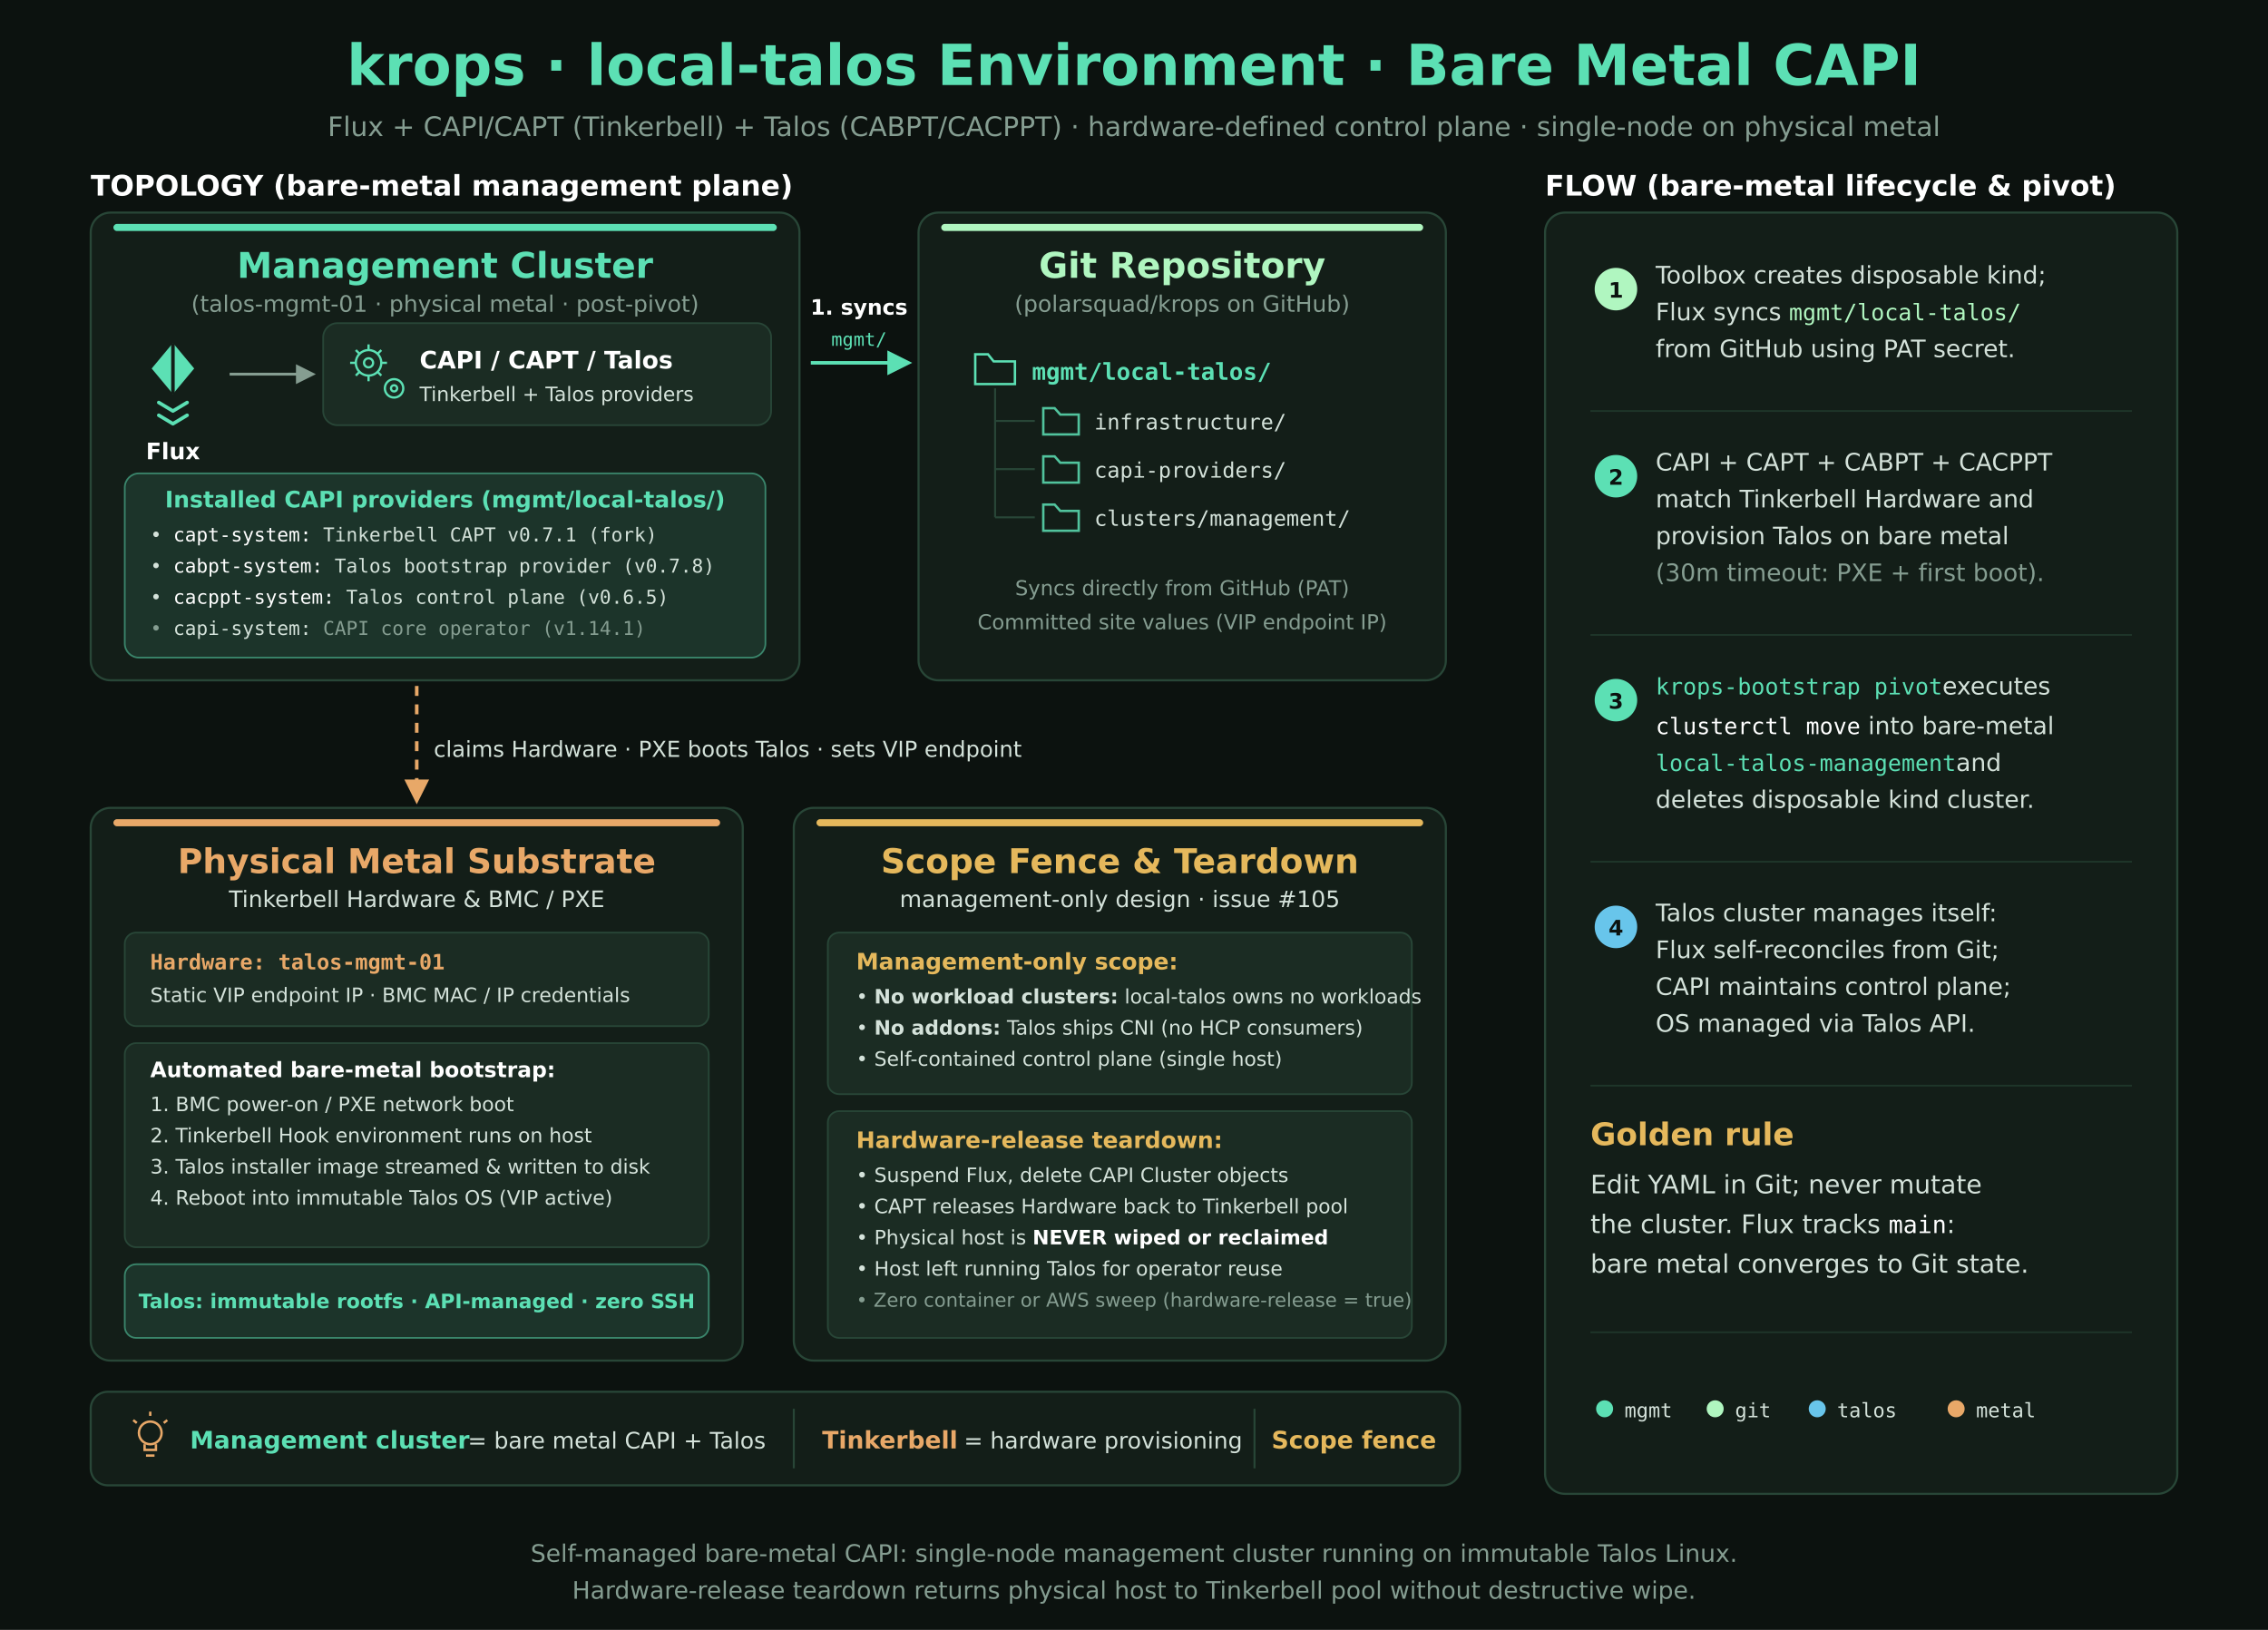
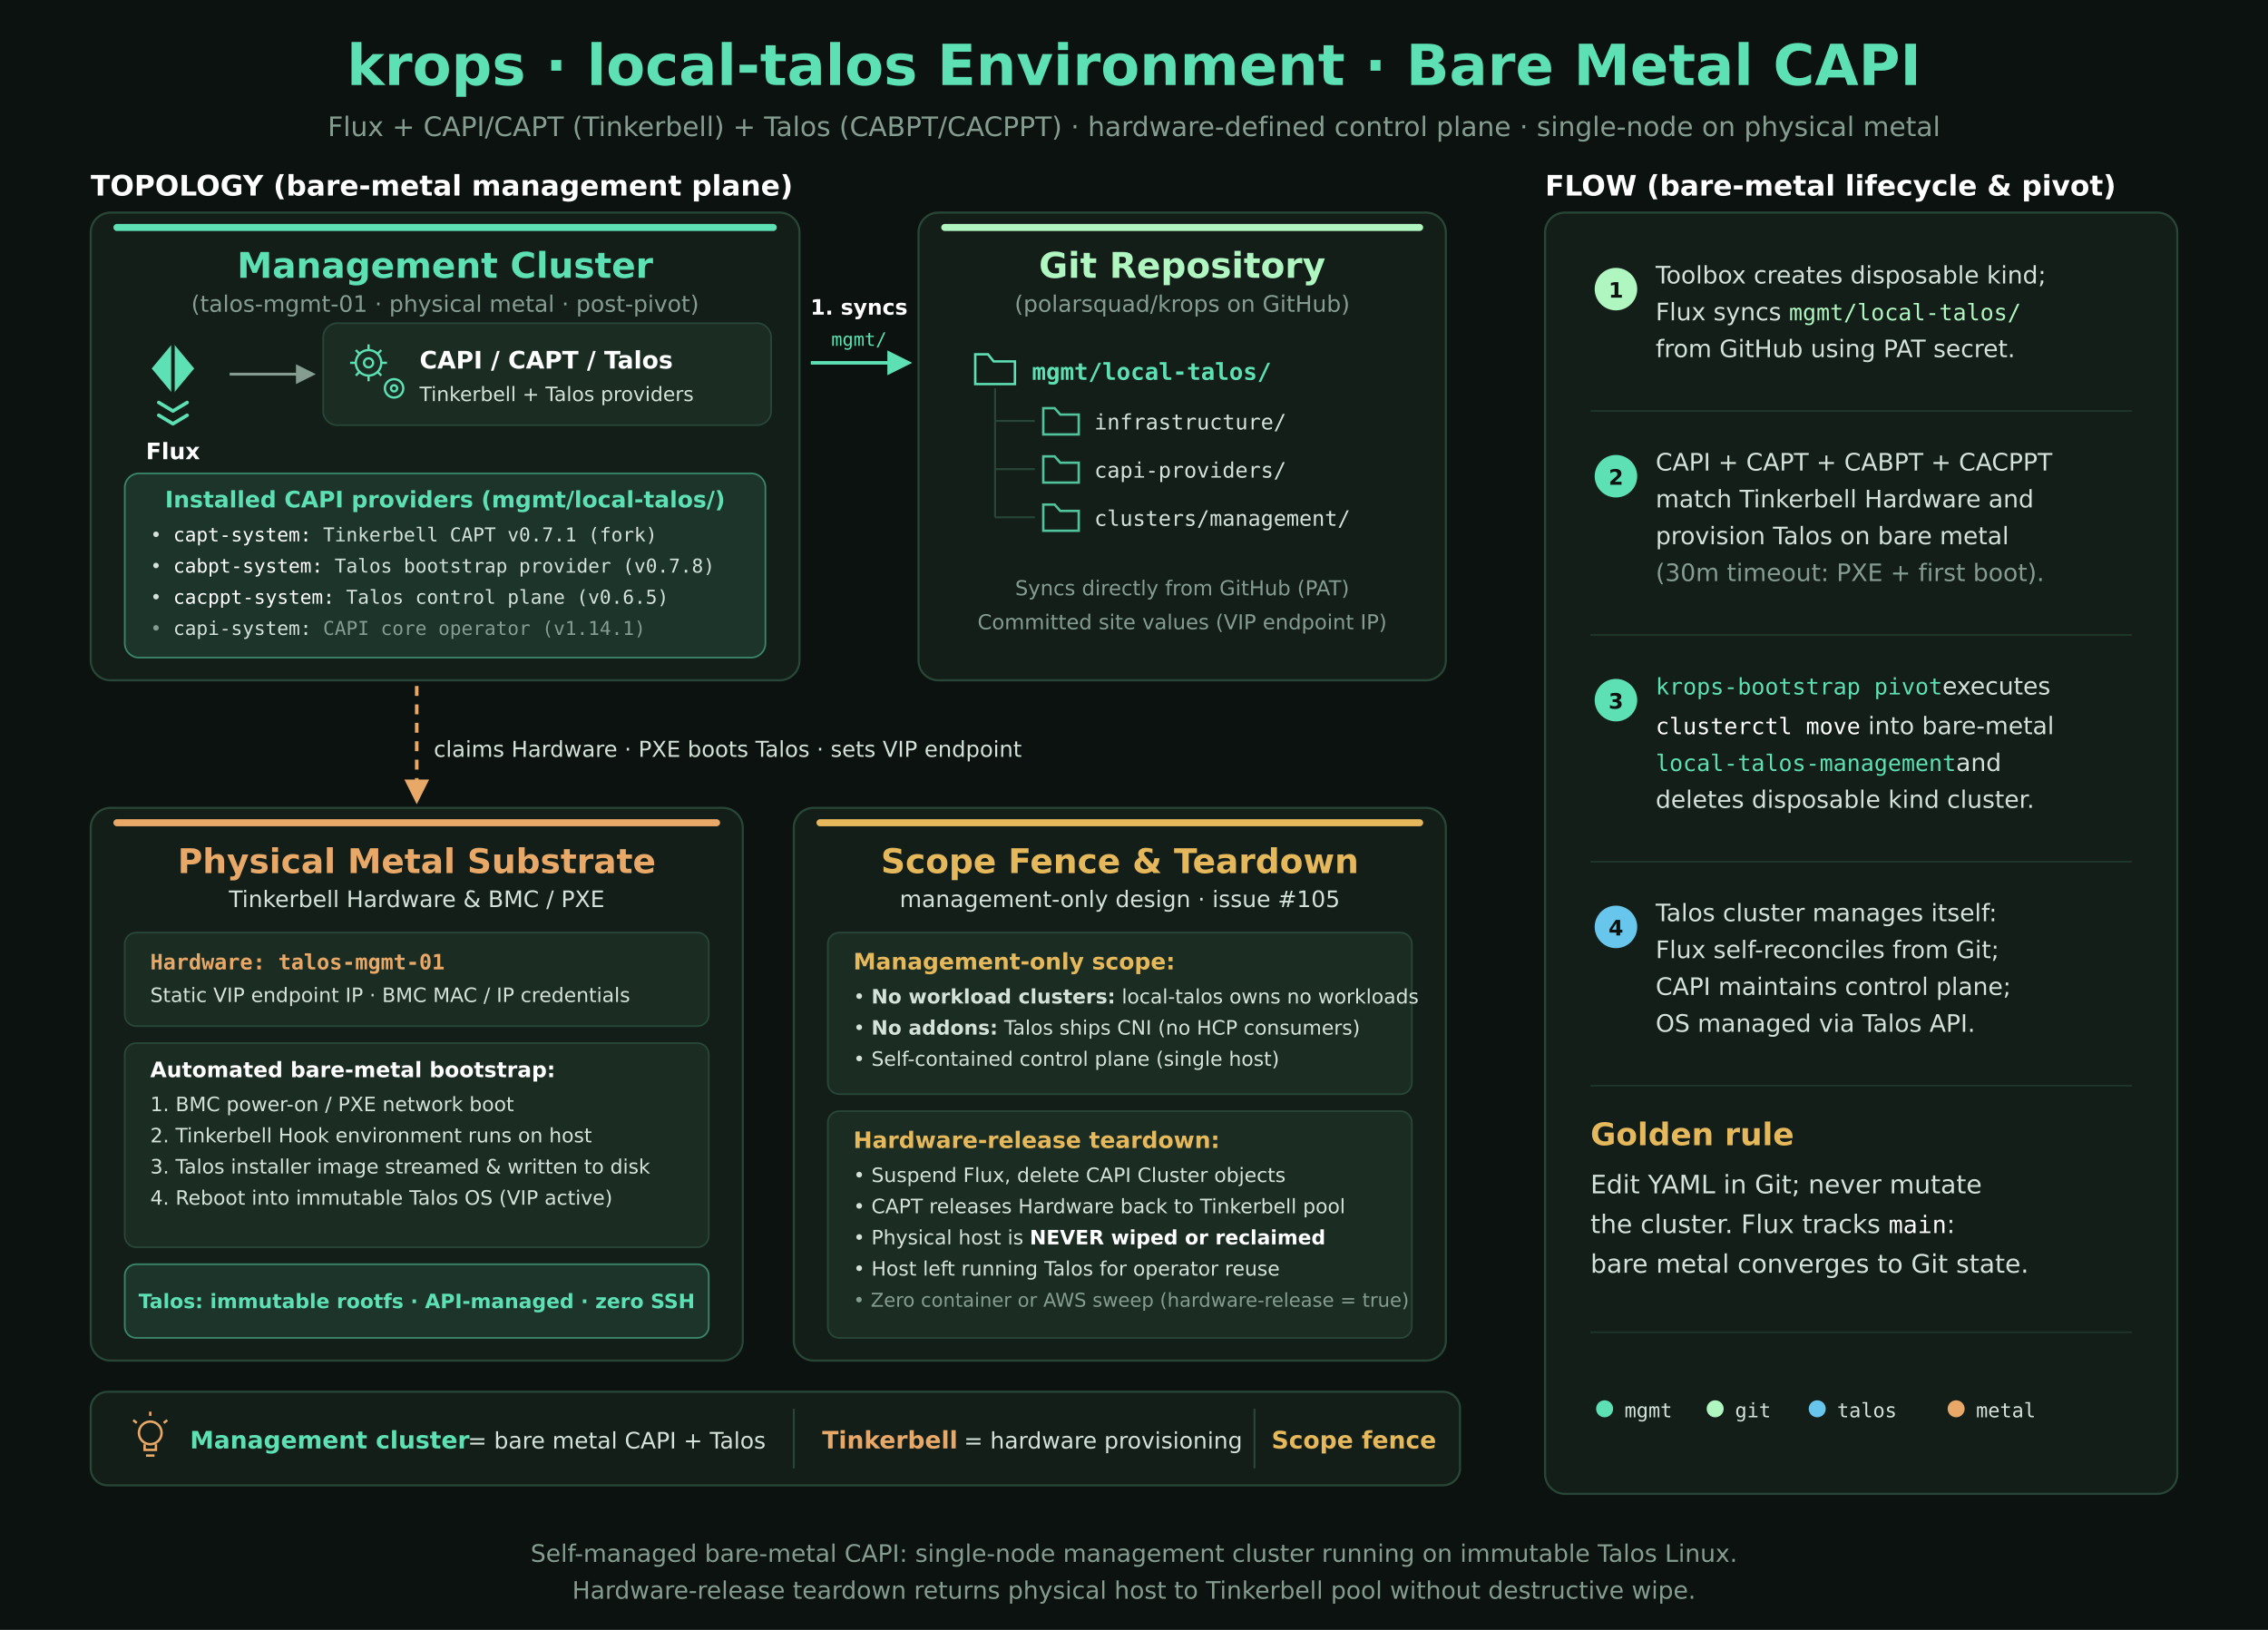
<svg xmlns="http://www.w3.org/2000/svg" width="1600" height="1150" viewBox="0 0 1600 1150">
  <defs>
    <marker id="arrow-teal" viewBox="0 0 10 10" refX="8" refY="5" markerWidth="7" markerHeight="7" orient="auto-start-reverse">
      <path d="M0,0 L10,5 L0,10 z" fill="#5CE0B4" />
    </marker>
    <marker id="arrow-gray" viewBox="0 0 10 10" refX="8" refY="5" markerWidth="7" markerHeight="7" orient="auto-start-reverse">
      <path d="M0,0 L10,5 L0,10 z" fill="#859D91" />
    </marker>
    <marker id="arrow-purple" viewBox="0 0 10 10" refX="8" refY="5" markerWidth="7" markerHeight="7" orient="auto-start-reverse">
      <path d="M0,0 L10,5 L0,10 z" fill="#B0F6C0" />
    </marker>
    <marker id="arrow-blue" viewBox="0 0 10 10" refX="8" refY="5" markerWidth="7" markerHeight="7" orient="auto-start-reverse">
      <path d="M0,0 L10,5 L0,10 z" fill="#68C5EB" />
    </marker>
    <marker id="arrow-amber" viewBox="0 0 10 10" refX="8" refY="5" markerWidth="7" markerHeight="7" orient="auto-start-reverse">
      <path d="M0,0 L10,5 L0,10 z" fill="#E8A868" />
    </marker>
  </defs>
  <rect width="1600" height="1150" fill="#0C120F" />
  <text x="800" y="60" text-anchor="middle" font-family="DejaVu Sans" font-size="40" font-weight="bold" fill="#5CE0B4">krops · local-talos Environment · Bare Metal CAPI</text>
  <text x="800" y="96" text-anchor="middle" font-family="DejaVu Sans" font-size="19" fill="#859D91">Flux + CAPI/CAPT (Tinkerbell) + Talos (CABPT/CACPPT) · hardware-defined control plane · single-node on physical metal</text>
  <text x="64" y="138" font-family="DejaVu Sans" font-size="20" font-weight="bold" fill="#FFFFFF">TOPOLOGY (bare-metal management plane)</text>
  <text x="1090" y="138" font-family="DejaVu Sans" font-size="20" font-weight="bold" fill="#FFFFFF">FLOW (bare-metal lifecycle &amp; pivot)</text>
  <line x1="572" y1="256" x2="640" y2="256" stroke="#5CE0B4" stroke-width="2.5" marker-end="url(#arrow-teal)" />
  <text x="606" y="222" text-anchor="middle" font-family="DejaVu Sans" font-size="15" font-weight="bold" fill="#FFFFFF">1. syncs</text>
  <text x="606" y="244" text-anchor="middle" font-family="DejaVu Sans Mono" font-size="13" fill="#5CE0B4">mgmt/</text>
  <path d="M294,484 V564" fill="none" stroke="#E8A868" stroke-width="2.5" stroke-dasharray="7,6" marker-end="url(#arrow-amber)" />
  <text x="306" y="534" font-family="DejaVu Sans" font-size="15.5" fill="#D4E2DA">claims Hardware · PXE boots Talos · sets VIP endpoint</text>
  <rect x="64" y="150" width="500" height="330" rx="14" fill="#131E18" stroke="#284637" stroke-width="1.5" />
  <rect x="80" y="158" width="468" height="5" rx="2.5" fill="#5CE0B4" />
  <text x="314" y="196" text-anchor="middle" font-family="DejaVu Sans" font-size="25" font-weight="bold" fill="#5CE0B4">Management Cluster</text>
  <text x="314" y="220" text-anchor="middle" font-family="DejaVu Sans" font-size="16" fill="#859D91">(talos-mgmt-01 · physical metal · post-pivot)</text>
  <g transform="translate(122,260)">
    <path d="M0,-18 L15,0 L0,18 L-15,0 Z" fill="#5CE0B4" />
    <line x1="0" y1="-18" x2="0" y2="18" stroke="#131E18" stroke-width="2.5" />
    <path d="M-10,24 L0,30 L10,24" fill="none" stroke="#5CE0B4" stroke-width="2.5" stroke-linecap="round" stroke-linejoin="round" />
    <path d="M-10,33 L0,39 L10,33" fill="none" stroke="#5CE0B4" stroke-width="2.5" stroke-linecap="round" stroke-linejoin="round" />
  </g>
  <text x="122" y="324" text-anchor="middle" font-family="DejaVu Sans" font-size="16" font-weight="bold" fill="#FFFFFF">Flux</text>
  <line x1="162" y1="264" x2="220" y2="264" stroke="#859D91" stroke-width="2" marker-end="url(#arrow-gray)" />
  <rect x="228" y="228" width="316" height="72" rx="10" fill="#1B2C23" stroke="#284637" stroke-width="1.2" />
  <g stroke="#5CE0B4" stroke-width="1.6" fill="none">
    <circle cx="260" cy="256" r="9" />
    <circle cx="260" cy="256" r="3.2" />
    <g>
      <line x1="260" y1="243" x2="260" y2="247" />
      <line x1="260" y1="265" x2="260" y2="269" />
      <line x1="247" y1="256" x2="251" y2="256" />
      <line x1="269" y1="256" x2="273" y2="256" />
      <line x1="251" y1="247" x2="254" y2="250" />
      <line x1="266" y1="262" x2="269" y2="265" />
      <line x1="251" y1="265" x2="254" y2="262" />
      <line x1="266" y1="250" x2="269" y2="247" />
    </g>
    <circle cx="278" cy="274" r="6.5" />
    <circle cx="278" cy="274" r="2.2" />
  </g>
  <text x="296" y="260" font-family="DejaVu Sans" font-size="17" font-weight="bold" fill="#FFFFFF">CAPI / CAPT / Talos</text>
  <text x="296" y="283" font-family="DejaVu Sans" font-size="14" fill="#D4E2DA">Tinkerbell + Talos providers</text>
  <rect x="88" y="334" width="452" height="130" rx="10" fill="#5CE0B4" fill-opacity="0.12" stroke="#5CE0B4" stroke-opacity="0.5" stroke-width="1.2" />
  <text x="314" y="358" text-anchor="middle" font-family="DejaVu Sans" font-size="16" font-weight="bold" fill="#5CE0B4">Installed CAPI providers (mgmt/local-talos/)</text>
  <text x="106" y="382" font-family="DejaVu Sans Mono" font-size="13.5" fill="#D4E2DA">• <tspan fill="#FFFFFF">capt-system:</tspan> Tinkerbell CAPT v0.7.1 (fork)</text>
  <text x="106" y="404" font-family="DejaVu Sans Mono" font-size="13.5" fill="#D4E2DA">• <tspan fill="#FFFFFF">cabpt-system:</tspan> Talos bootstrap provider (v0.7.8)</text>
  <text x="106" y="426" font-family="DejaVu Sans Mono" font-size="13.5" fill="#D4E2DA">• <tspan fill="#FFFFFF">cacppt-system:</tspan> Talos control plane (v0.6.5)</text>
  <text x="106" y="448" font-family="DejaVu Sans Mono" font-size="13.5" fill="#859D91">• <tspan fill="#D4E2DA">capi-system:</tspan> CAPI core operator (v1.14.1)</text>
  <rect x="648" y="150" width="372" height="330" rx="14" fill="#131E18" stroke="#284637" stroke-width="1.5" />
  <rect x="664" y="158" width="340" height="5" rx="2.5" fill="#B0F6C0" />
  <text x="834" y="196" text-anchor="middle" font-family="DejaVu Sans" font-size="25" font-weight="bold" fill="#B0F6C0">Git Repository</text>
  <text x="834" y="220" text-anchor="middle" font-family="DejaVu Sans" font-size="16" fill="#859D91">(polarsquad/krops on GitHub)</text>
  <g fill="none" stroke-width="1.7">
    <path d="M688,250 h9 l4,5 h15 v16 h-28 z" stroke="#5CE0B4" />
    <path d="M736,288 h8 l4,4.5 h13 v14 h-25 z" stroke="#5CE0B4" stroke-opacity="0.85" />
    <path d="M736,322 h8 l4,4.5 h13 v14 h-25 z" stroke="#5CE0B4" stroke-opacity="0.85" />
    <path d="M736,356 h8 l4,4.5 h13 v14 h-25 z" stroke="#5CE0B4" stroke-opacity="0.85" />
  </g>
  <g stroke="#284637" stroke-width="1.4" fill="none">
    <path d="M702,274 V365 M702,297 h28 M702,331 h28 M702,365 h28" />
  </g>
  <text x="728" y="268" font-family="DejaVu Sans Mono" font-size="16.5" font-weight="bold" fill="#5CE0B4">mgmt/local-talos/</text>
  <text x="772" y="303" font-family="DejaVu Sans Mono" font-size="15" fill="#D4E2DA">infrastructure/</text>
  <text x="772" y="337" font-family="DejaVu Sans Mono" font-size="15" fill="#D4E2DA">capi-providers/</text>
  <text x="772" y="371" font-family="DejaVu Sans Mono" font-size="15" fill="#D4E2DA">clusters/management/</text>
  <text x="834" y="420" text-anchor="middle" font-family="DejaVu Sans" font-size="14.5" fill="#859D91">Syncs directly from GitHub (PAT)</text>
  <text x="834" y="444" text-anchor="middle" font-family="DejaVu Sans" font-size="14.5" fill="#859D91">Committed site values (VIP endpoint IP)</text>
  <rect x="64" y="570" width="460" height="390" rx="14" fill="#131E18" stroke="#284637" stroke-width="1.5" />
  <rect x="80" y="578" width="428" height="5" rx="2.5" fill="#E8A868" />
  <text x="294" y="616" text-anchor="middle" font-family="DejaVu Sans" font-size="24" font-weight="bold" fill="#E8A868">Physical Metal Substrate</text>
  <text x="294" y="640" text-anchor="middle" font-family="DejaVu Sans" font-size="16" fill="#D4E2DA">Tinkerbell Hardware &amp; BMC / PXE</text>
  <rect x="88" y="658" width="412" height="66" rx="8" fill="#1B2C23" stroke="#284637" stroke-width="1.2" />
  <text x="106" y="684" font-family="DejaVu Sans Mono" font-size="15" font-weight="bold" fill="#E8A868">Hardware: talos-mgmt-01</text>
  <text x="106" y="707" font-family="DejaVu Sans" font-size="14" fill="#D4E2DA">Static VIP endpoint IP · BMC MAC / IP credentials</text>
  <rect x="88" y="736" width="412" height="144" rx="8" fill="#1B2C23" stroke="#284637" stroke-width="1.2" />
  <text x="106" y="760" font-family="DejaVu Sans" font-size="15" font-weight="bold" fill="#FFFFFF">Automated bare-metal bootstrap:</text>
  <text x="106" y="784" font-family="DejaVu Sans" font-size="14" fill="#D4E2DA">1. BMC power-on / PXE network boot</text>
  <text x="106" y="806" font-family="DejaVu Sans" font-size="14" fill="#D4E2DA">2. Tinkerbell Hook environment runs on host</text>
  <text x="106" y="828" font-family="DejaVu Sans" font-size="14" fill="#D4E2DA">3. Talos installer image streamed &amp; written to disk</text>
  <text x="106" y="850" font-family="DejaVu Sans" font-size="14" fill="#D4E2DA">4. Reboot into immutable Talos OS (VIP active)</text>
  <rect x="88" y="892" width="412" height="52" rx="8" fill="#5CE0B4" fill-opacity="0.12" stroke="#5CE0B4" stroke-opacity="0.5" stroke-width="1.2" />
  <text x="294" y="923" text-anchor="middle" font-family="DejaVu Sans" font-size="14" font-weight="bold" fill="#5CE0B4">Talos: immutable rootfs · API-managed · zero SSH</text>
  <rect x="560" y="570" width="460" height="390" rx="14" fill="#131E18" stroke="#284637" stroke-width="1.5" />
  <rect x="576" y="578" width="428" height="5" rx="2.5" fill="#E5B85C" />
  <text x="790" y="616" text-anchor="middle" font-family="DejaVu Sans" font-size="24" font-weight="bold" fill="#E5B85C">Scope Fence &amp; Teardown</text>
  <text x="790" y="640" text-anchor="middle" font-family="DejaVu Sans" font-size="16" fill="#D4E2DA">management-only design · issue #105</text>
  <rect x="584" y="658" width="412" height="114" rx="8" fill="#1B2C23" stroke="#284637" stroke-width="1.2" />
-   <text x="604" y="684" font-family="DejaVu Sans" font-size="16" font-weight="bold" fill="#E5B85C">Management-only scope:</text>
-   <text x="604" y="708" font-family="DejaVu Sans" font-size="14" fill="#D4E2DA">• <tspan font-weight="bold">No workload clusters:</tspan> local-talos owns no workloads</text>
-   <text x="604" y="730" font-family="DejaVu Sans" font-size="14" fill="#D4E2DA">• <tspan font-weight="bold">No addons:</tspan> Talos ships CNI (no HCP consumers)</text>
-   <text x="604" y="752" font-family="DejaVu Sans" font-size="14" fill="#D4E2DA">• Self-contained control plane (single host)</text>
+   <text x="602" y="684" font-family="DejaVu Sans" font-size="16" font-weight="bold" fill="#E5B85C">Management-only scope:</text>
+   <text x="602" y="708" font-family="DejaVu Sans" font-size="14" fill="#D4E2DA">• <tspan font-weight="bold">No workload clusters:</tspan> local-talos owns no workloads</text>
+   <text x="602" y="730" font-family="DejaVu Sans" font-size="14" fill="#D4E2DA">• <tspan font-weight="bold">No addons:</tspan> Talos ships CNI (no HCP consumers)</text>
+   <text x="602" y="752" font-family="DejaVu Sans" font-size="14" fill="#D4E2DA">• Self-contained control plane (single host)</text>
  <rect x="584" y="784" width="412" height="160" rx="8" fill="#1B2C23" stroke="#284637" stroke-width="1.2" />
-   <text x="604" y="810" font-family="DejaVu Sans" font-size="16" font-weight="bold" fill="#E5B85C">Hardware-release teardown:</text>
-   <text x="604" y="834" font-family="DejaVu Sans" font-size="14" fill="#D4E2DA">• Suspend Flux, delete CAPI Cluster objects</text>
-   <text x="604" y="856" font-family="DejaVu Sans" font-size="14" fill="#D4E2DA">• CAPT releases Hardware back to Tinkerbell pool</text>
-   <text x="604" y="878" font-family="DejaVu Sans" font-size="14" fill="#D4E2DA">• Physical host is <tspan font-weight="bold" fill="#FFFFFF">NEVER wiped or reclaimed</tspan>
+   <text x="602" y="810" font-family="DejaVu Sans" font-size="16" font-weight="bold" fill="#E5B85C">Hardware-release teardown:</text>
+   <text x="602" y="834" font-family="DejaVu Sans" font-size="14" fill="#D4E2DA">• Suspend Flux, delete CAPI Cluster objects</text>
+   <text x="602" y="856" font-family="DejaVu Sans" font-size="14" fill="#D4E2DA">• CAPT releases Hardware back to Tinkerbell pool</text>
+   <text x="602" y="878" font-family="DejaVu Sans" font-size="14" fill="#D4E2DA">• Physical host is <tspan font-weight="bold" fill="#FFFFFF">NEVER wiped or reclaimed</tspan>
  </text>
-   <text x="604" y="900" font-family="DejaVu Sans" font-size="14" fill="#D4E2DA">• Host left running Talos for operator reuse</text>
-   <text x="604" y="922" font-family="DejaVu Sans" font-size="13.5" fill="#859D91">• Zero container or AWS sweep (hardware-release = true)</text>
+   <text x="602" y="900" font-family="DejaVu Sans" font-size="14" fill="#D4E2DA">• Host left running Talos for operator reuse</text>
+   <text x="602" y="922" font-family="DejaVu Sans" font-size="13.5" fill="#859D91">• Zero container or AWS sweep (hardware-release = true)</text>
  <rect x="64" y="982" width="966" height="66" rx="12" fill="#131E18" stroke="#284637" stroke-width="1.5" />
  <g stroke="#E8A868" stroke-width="1.7" fill="none">
    <circle cx="106" cy="1011" r="8" />
    <path d="M102,1019 v4 h8 v-4 M103,1027 h6" />
    <line x1="106" y1="996" x2="106" y2="999" />
    <line x1="94" y1="1002" x2="96.5" y2="1004" />
    <line x1="118" y1="1002" x2="115.5" y2="1004" />
  </g>
  <text x="134" y="1022" font-family="DejaVu Sans" font-size="17" font-weight="bold" fill="#5CE0B4">Management cluster</text>
  <text x="330" y="1022" font-family="DejaVu Sans" font-size="16" fill="#D4E2DA">= bare metal CAPI + Talos</text>
  <line x1="560" y1="994" x2="560" y2="1036" stroke="#284637" stroke-width="1.4" />
  <text x="580" y="1022" font-family="DejaVu Sans" font-size="17" font-weight="bold" fill="#E8A868">Tinkerbell</text>
  <text x="680" y="1022" font-family="DejaVu Sans" font-size="16" fill="#D4E2DA">= hardware provisioning</text>
  <line x1="885" y1="994" x2="885" y2="1036" stroke="#284637" stroke-width="1.4" />
  <text x="897" y="1022" font-family="DejaVu Sans" font-size="17" font-weight="bold" fill="#E5B85C">Scope fence</text>
  <rect x="1090" y="150" width="446" height="904" rx="14" fill="#131E18" stroke="#284637" stroke-width="1.5" />
  <circle cx="1140" cy="204" r="15" fill="#B0F6C0" />
  <text x="1140" y="210" text-anchor="middle" font-family="DejaVu Sans" font-size="15" font-weight="bold" fill="#0C120F">1</text>
  <text x="1168" y="200" font-family="DejaVu Sans" font-size="17" fill="#D4E2DA">Toolbox creates disposable kind;</text>
  <text x="1168" y="226" font-family="DejaVu Sans" font-size="17" fill="#D4E2DA">Flux syncs <tspan font-family="DejaVu Sans Mono" font-size="16" fill="#B0F6C0">mgmt/local-talos/</tspan>
  </text>
  <text x="1168" y="252" font-family="DejaVu Sans" font-size="17" fill="#D4E2DA">from GitHub using PAT secret.</text>
  <line x1="1122" y1="290" x2="1504" y2="290" stroke="#1F362A" stroke-width="1.2" />
  <circle cx="1140" cy="336" r="15" fill="#5CE0B4" />
  <text x="1140" y="342" text-anchor="middle" font-family="DejaVu Sans" font-size="15" font-weight="bold" fill="#0C120F">2</text>
  <text x="1168" y="332" font-family="DejaVu Sans" font-size="17" fill="#D4E2DA">CAPI + CAPT + CABPT + CACPPT</text>
  <text x="1168" y="358" font-family="DejaVu Sans" font-size="17" fill="#D4E2DA">match Tinkerbell Hardware and</text>
  <text x="1168" y="384" font-family="DejaVu Sans" font-size="17" fill="#D4E2DA">provision Talos on bare metal</text>
  <text x="1168" y="410" font-family="DejaVu Sans" font-size="17" fill="#859D91">(30m timeout: PXE + first boot).</text>
  <line x1="1122" y1="448" x2="1504" y2="448" stroke="#1F362A" stroke-width="1.2" />
  <circle cx="1140" cy="494" r="15" fill="#5CE0B4" />
  <text x="1140" y="500" text-anchor="middle" font-family="DejaVu Sans" font-size="15" font-weight="bold" fill="#0C120F">3</text>
  <text x="1168" y="490" font-family="DejaVu Sans Mono" font-size="16" fill="#5CE0B4">krops-bootstrap pivot<tspan font-family="DejaVu Sans" font-size="17" fill="#D4E2DA"> executes</tspan>
  </text>
  <text x="1168" y="518" font-family="DejaVu Sans" font-size="17" fill="#D4E2DA">
    <tspan font-family="DejaVu Sans Mono" font-size="16" fill="#FFFFFF">clusterctl move</tspan> into bare-metal</text>
  <text x="1168" y="544" font-family="DejaVu Sans Mono" font-size="16" fill="#5CE0B4">local-talos-management<tspan font-family="DejaVu Sans" font-size="17" fill="#D4E2DA"> and</tspan>
  </text>
  <text x="1168" y="570" font-family="DejaVu Sans" font-size="17" fill="#D4E2DA">deletes disposable kind cluster.</text>
  <line x1="1122" y1="608" x2="1504" y2="608" stroke="#1F362A" stroke-width="1.2" />
  <circle cx="1140" cy="654" r="15" fill="#68C5EB" />
  <text x="1140" y="660" text-anchor="middle" font-family="DejaVu Sans" font-size="15" font-weight="bold" fill="#0C120F">4</text>
  <text x="1168" y="650" font-family="DejaVu Sans" font-size="17" fill="#D4E2DA">Talos cluster manages itself:</text>
  <text x="1168" y="676" font-family="DejaVu Sans" font-size="17" fill="#D4E2DA">Flux self-reconciles from Git;</text>
  <text x="1168" y="702" font-family="DejaVu Sans" font-size="17" fill="#D4E2DA">CAPI maintains control plane;</text>
  <text x="1168" y="728" font-family="DejaVu Sans" font-size="17" fill="#D4E2DA">OS managed via Talos API.</text>
  <line x1="1122" y1="766" x2="1504" y2="766" stroke="#1F362A" stroke-width="1.2" />
  <text x="1122" y="808" font-family="DejaVu Sans" font-size="22" font-weight="bold" fill="#E5B85C">Golden rule</text>
  <text x="1122" y="842" font-family="DejaVu Sans" font-size="18" fill="#D4E2DA">Edit YAML in Git; never mutate</text>
  <text x="1122" y="870" font-family="DejaVu Sans" font-size="18" fill="#D4E2DA">the cluster. Flux tracks <tspan font-family="DejaVu Sans Mono" font-size="17" fill="#FFFFFF">main</tspan>:</text>
  <text x="1122" y="898" font-family="DejaVu Sans" font-size="18" fill="#D4E2DA">bare metal converges to Git state.</text>
  <line x1="1122" y1="940" x2="1504" y2="940" stroke="#1F362A" stroke-width="1.2" />
  <circle cx="1132" cy="994" r="6" fill="#5CE0B4" />
  <text x="1146" y="1000" font-family="DejaVu Sans Mono" font-size="14" fill="#D4E2DA">mgmt</text>
  <circle cx="1210" cy="994" r="6" fill="#B0F6C0" />
  <text x="1224" y="1000" font-family="DejaVu Sans Mono" font-size="14" fill="#D4E2DA">git</text>
  <circle cx="1282" cy="994" r="6" fill="#68C5EB" />
  <text x="1296" y="1000" font-family="DejaVu Sans Mono" font-size="14" fill="#D4E2DA">talos</text>
  <circle cx="1380" cy="994" r="6" fill="#E8A868" />
  <text x="1394" y="1000" font-family="DejaVu Sans Mono" font-size="14" fill="#D4E2DA">metal</text>
  <text x="800" y="1102" text-anchor="middle" font-family="DejaVu Sans" font-size="17" fill="#859D91">Self-managed bare-metal CAPI: single-node management cluster running on immutable Talos Linux.</text>
  <text x="800" y="1128" text-anchor="middle" font-family="DejaVu Sans" font-size="17" fill="#859D91">Hardware-release teardown returns physical host to Tinkerbell pool without destructive wipe.</text>
</svg>
